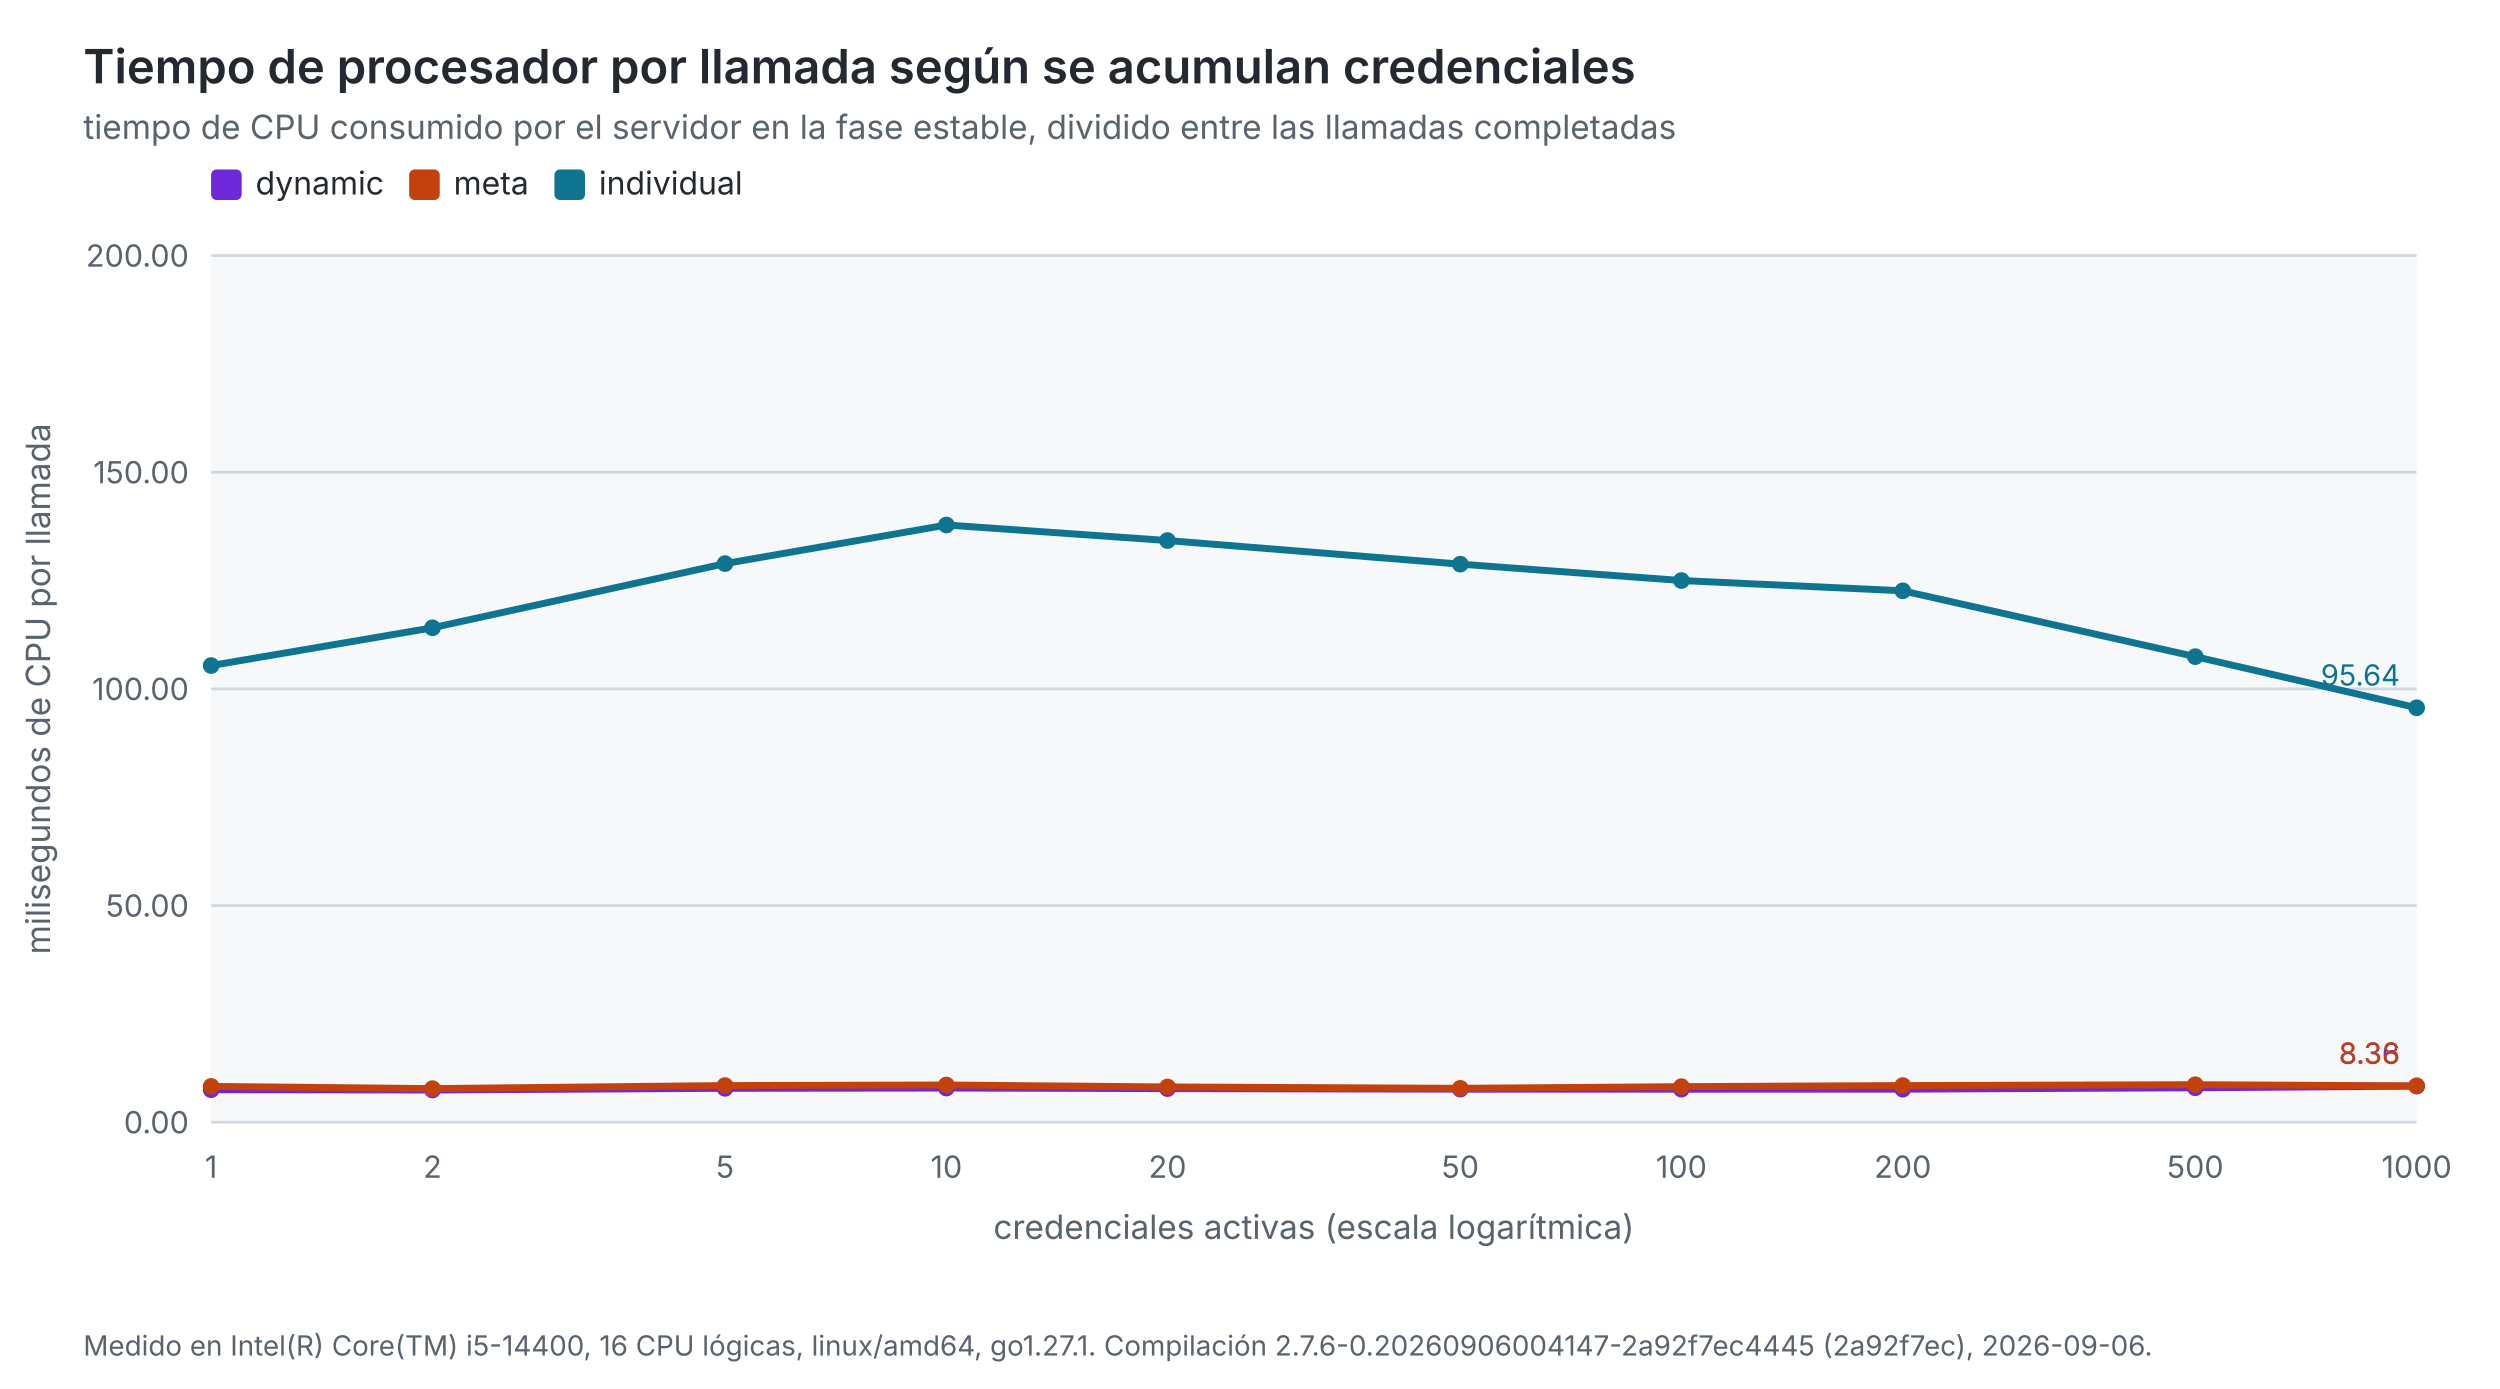
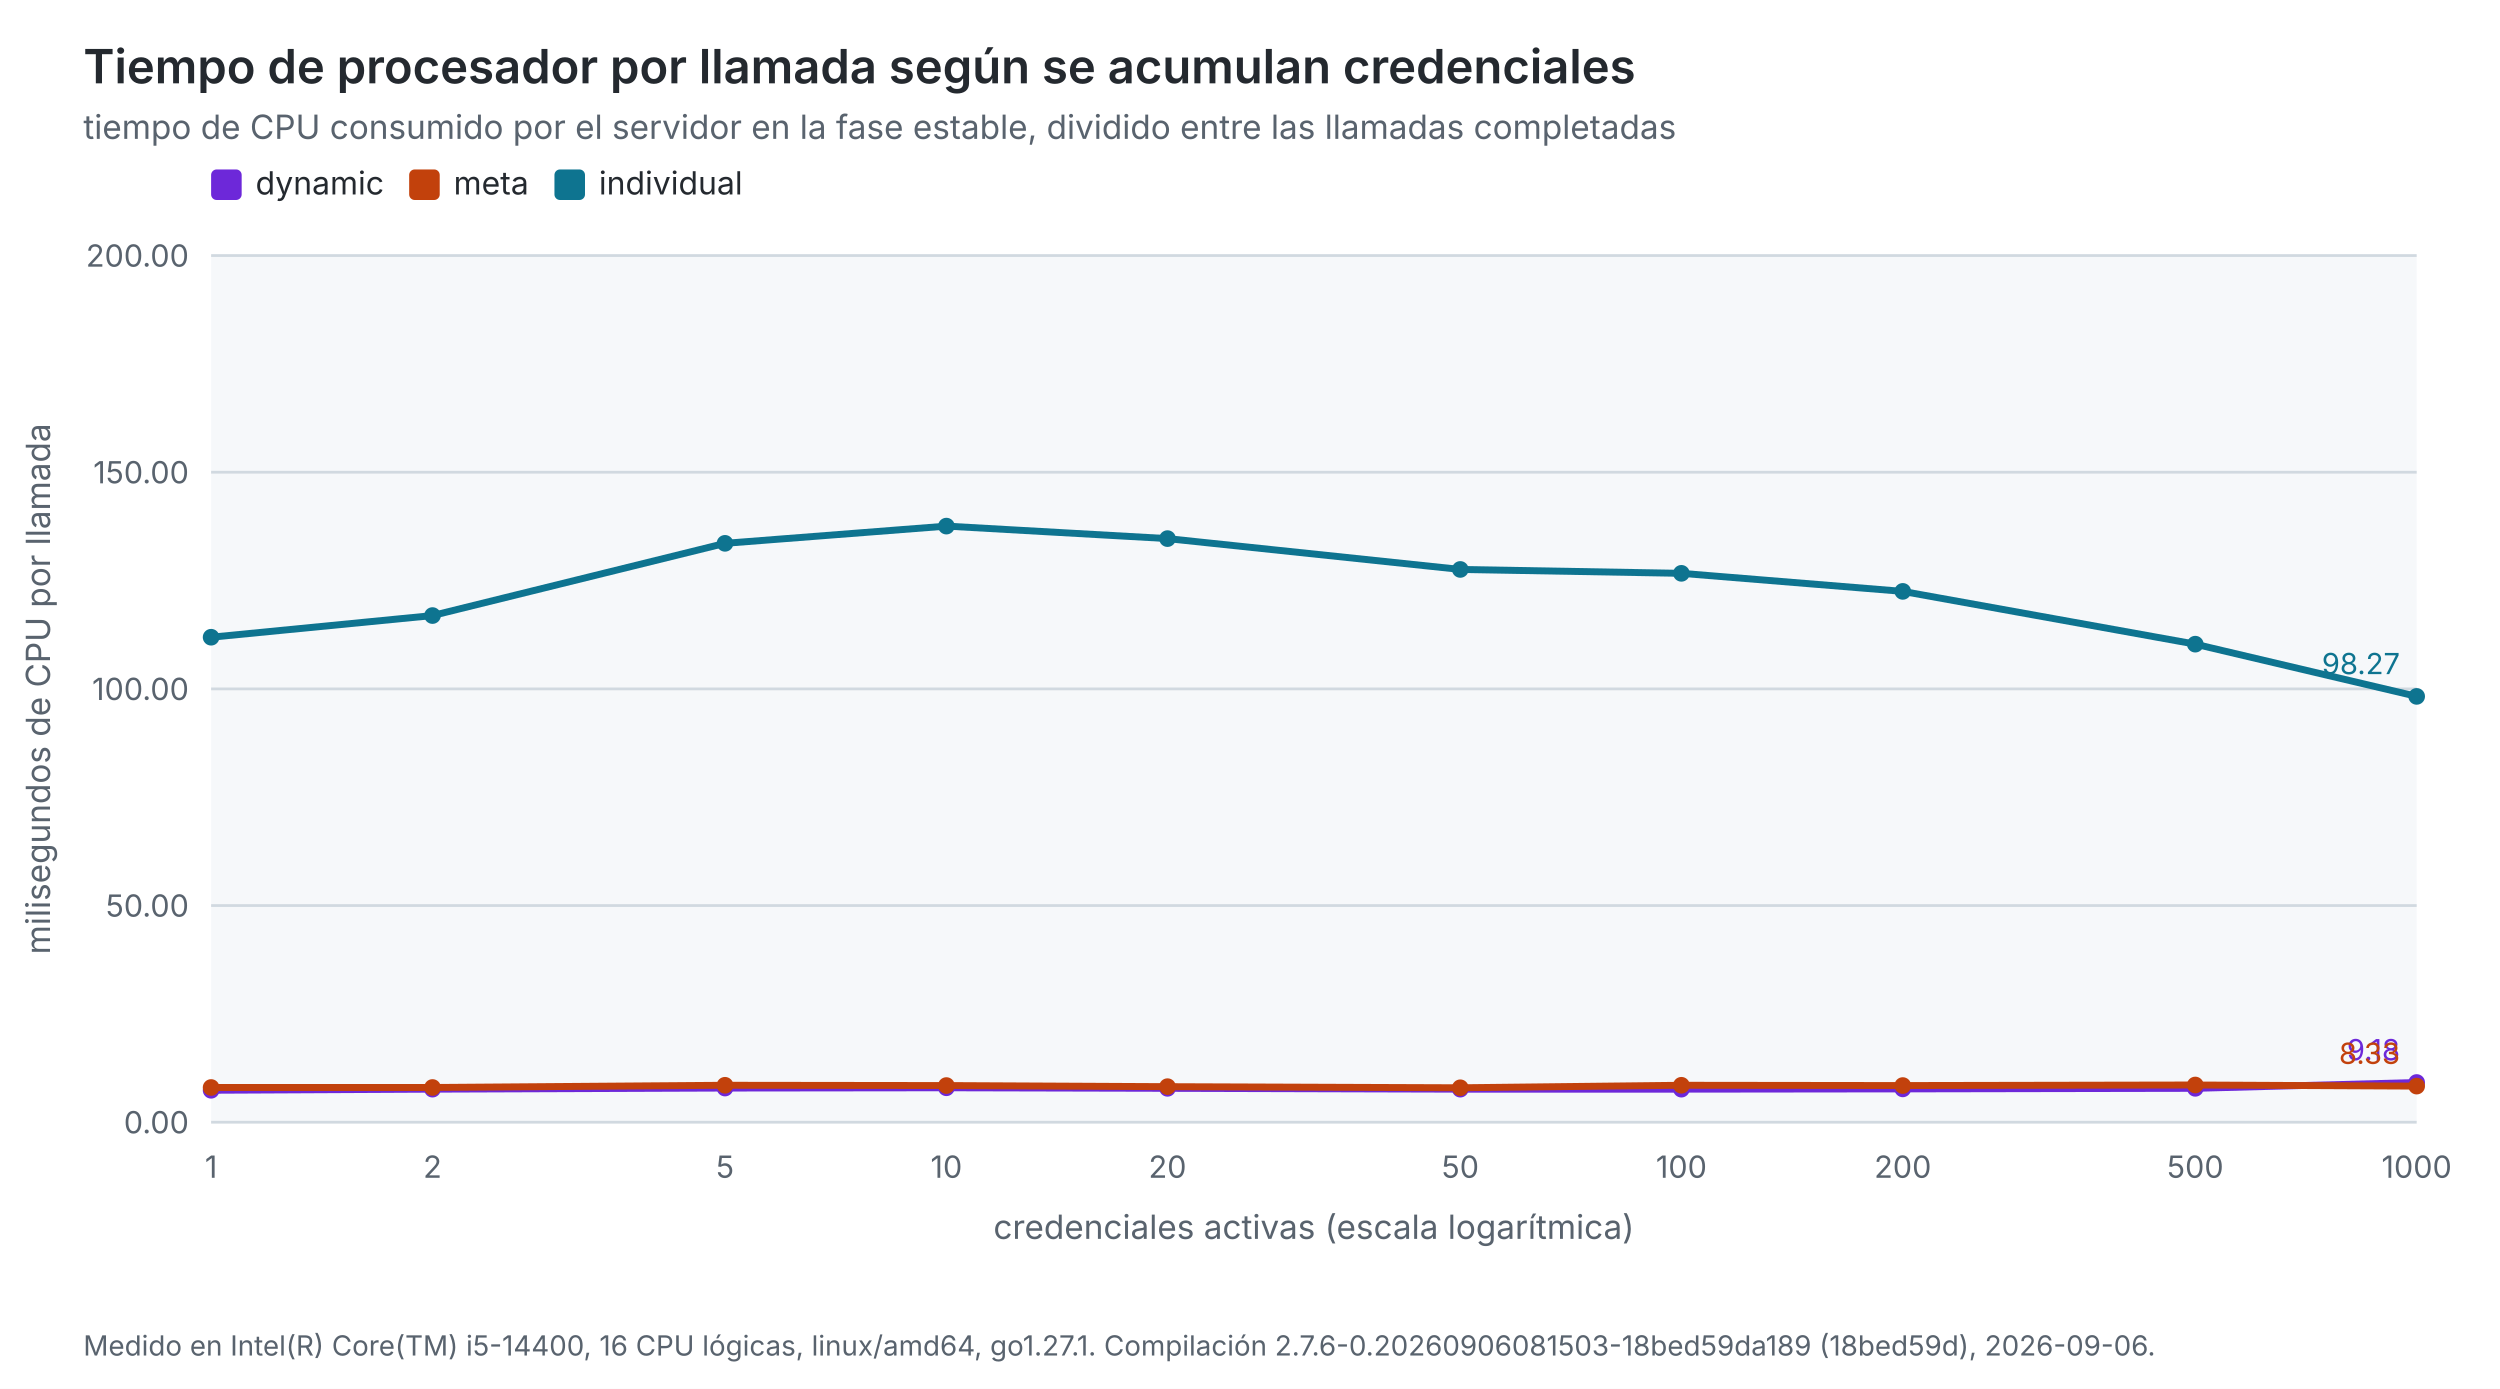
- <svg xmlns="http://www.w3.org/2000/svg" viewBox="0 0 900 500" width="900" height="500" role="img" aria-label="Tiempo de procesador por llamada según se acumulan credenciales. tiempo de CPU consumido por el servidor en la fase estable, dividido entre las llamadas completadas. Medido en Intel(R) Core(TM) i5-14400, 16 CPU lógicas, linux/amd64, go1.27.1. Compilación 2.7.6-0.20260906004147-2a92f7ec4445 (2a92f7ec), 2026-09-06.">
+ <svg xmlns="http://www.w3.org/2000/svg" viewBox="0 0 900 500" width="900" height="500" role="img" aria-label="Tiempo de procesador por llamada según se acumulan credenciales. tiempo de CPU consumido por el servidor en la fase estable, dividido entre las llamadas completadas. Medido en Intel(R) Core(TM) i5-14400, 16 CPU lógicas, linux/amd64, go1.27.1. Compilación 2.7.6-0.20260906081503-18bed59da189 (18bed59d), 2026-09-06.">
  <rect width="900" height="500" fill="#ffffff" />
  <text x="30" y="30" font-family="ui-sans-serif,system-ui,-apple-system,Segoe UI,sans-serif" font-size="17" font-weight="600" fill="#24292f">Tiempo de procesador por llamada según se acumulan credenciales</text>
  <text x="30" y="50" font-family="ui-sans-serif,system-ui,-apple-system,Segoe UI,sans-serif" font-size="12" fill="#59636e">tiempo de CPU consumido por el servidor en la fase estable, dividido entre las llamadas completadas</text>
  <rect x="76" y="92" width="794" height="312" fill="#f6f8fa" />
  <rect x="76.0" y="61.0" width="11" height="11" rx="2" fill="#6d28d9" />
  <text x="92.0" y="70.0" font-family="ui-sans-serif,system-ui,-apple-system,Segoe UI,sans-serif" font-size="11.5" fill="#24292f">dynamic</text>
  <rect x="147.3" y="61.0" width="11" height="11" rx="2" fill="#c2410c" />
  <text x="163.3" y="70.0" font-family="ui-sans-serif,system-ui,-apple-system,Segoe UI,sans-serif" font-size="11.5" fill="#24292f">meta</text>
  <rect x="199.6" y="61.0" width="11" height="11" rx="2" fill="#0e7490" />
  <text x="215.6" y="70.0" font-family="ui-sans-serif,system-ui,-apple-system,Segoe UI,sans-serif" font-size="11.5" fill="#24292f">individual</text>
  <line x1="76" y1="404.0" x2="870" y2="404.0" stroke="#d1d9e0" stroke-width="1" />
  <text x="68" y="408.0" font-family="ui-sans-serif,system-ui,-apple-system,Segoe UI,sans-serif" font-size="11" text-anchor="end" fill="#59636e">0.00</text>
  <line x1="76" y1="326.0" x2="870" y2="326.0" stroke="#d1d9e0" stroke-width="1" />
  <text x="68" y="330.0" font-family="ui-sans-serif,system-ui,-apple-system,Segoe UI,sans-serif" font-size="11" text-anchor="end" fill="#59636e">50.00</text>
  <line x1="76" y1="248.0" x2="870" y2="248.0" stroke="#d1d9e0" stroke-width="1" />
  <text x="68" y="252.0" font-family="ui-sans-serif,system-ui,-apple-system,Segoe UI,sans-serif" font-size="11" text-anchor="end" fill="#59636e">100.00</text>
  <line x1="76" y1="170.0" x2="870" y2="170.0" stroke="#d1d9e0" stroke-width="1" />
  <text x="68" y="174.0" font-family="ui-sans-serif,system-ui,-apple-system,Segoe UI,sans-serif" font-size="11" text-anchor="end" fill="#59636e">150.00</text>
  <line x1="76" y1="92.0" x2="870" y2="92.0" stroke="#d1d9e0" stroke-width="1" />
  <text x="68" y="96.0" font-family="ui-sans-serif,system-ui,-apple-system,Segoe UI,sans-serif" font-size="11" text-anchor="end" fill="#59636e">200.00</text>
  <text x="18" y="248.0" font-family="ui-sans-serif,system-ui,-apple-system,Segoe UI,sans-serif" font-size="12" fill="#59636e" text-anchor="middle" transform="rotate(-90 18 248.0)">milisegundos de CPU por llamada</text>
  <text x="473.0" y="446" font-family="ui-sans-serif,system-ui,-apple-system,Segoe UI,sans-serif" font-size="12" text-anchor="middle" fill="#59636e">credenciales activas (escala logarítmica)</text>
-   <text x="30" y="488" font-family="ui-sans-serif,system-ui,-apple-system,Segoe UI,sans-serif" font-size="10" fill="#59636e">Medido en Intel(R) Core(TM) i5-14400, 16 CPU lógicas, linux/amd64, go1.27.1. Compilación 2.7.6-0.20260906004147-2a92f7ec4445 (2a92f7ec), 2026-09-06.</text>
+   <text x="30" y="488" font-family="ui-sans-serif,system-ui,-apple-system,Segoe UI,sans-serif" font-size="10" fill="#59636e">Medido en Intel(R) Core(TM) i5-14400, 16 CPU lógicas, linux/amd64, go1.27.1. Compilación 2.7.6-0.20260906081503-18bed59da189 (18bed59d), 2026-09-06.</text>
  <text x="76.0" y="424" font-family="ui-sans-serif,system-ui,-apple-system,Segoe UI,sans-serif" font-size="11" text-anchor="middle" fill="#59636e">1</text>
  <text x="155.7" y="424" font-family="ui-sans-serif,system-ui,-apple-system,Segoe UI,sans-serif" font-size="11" text-anchor="middle" fill="#59636e">2</text>
  <text x="261.0" y="424" font-family="ui-sans-serif,system-ui,-apple-system,Segoe UI,sans-serif" font-size="11" text-anchor="middle" fill="#59636e">5</text>
  <text x="340.7" y="424" font-family="ui-sans-serif,system-ui,-apple-system,Segoe UI,sans-serif" font-size="11" text-anchor="middle" fill="#59636e">10</text>
  <text x="420.3" y="424" font-family="ui-sans-serif,system-ui,-apple-system,Segoe UI,sans-serif" font-size="11" text-anchor="middle" fill="#59636e">20</text>
  <text x="525.7" y="424" font-family="ui-sans-serif,system-ui,-apple-system,Segoe UI,sans-serif" font-size="11" text-anchor="middle" fill="#59636e">50</text>
  <text x="605.3" y="424" font-family="ui-sans-serif,system-ui,-apple-system,Segoe UI,sans-serif" font-size="11" text-anchor="middle" fill="#59636e">100</text>
  <text x="685.0" y="424" font-family="ui-sans-serif,system-ui,-apple-system,Segoe UI,sans-serif" font-size="11" text-anchor="middle" fill="#59636e">200</text>
  <text x="790.3" y="424" font-family="ui-sans-serif,system-ui,-apple-system,Segoe UI,sans-serif" font-size="11" text-anchor="middle" fill="#59636e">500</text>
  <text x="870.0" y="424" font-family="ui-sans-serif,system-ui,-apple-system,Segoe UI,sans-serif" font-size="11" text-anchor="middle" fill="#59636e">1000</text>
-   <path d="M76.0,392.3L155.7,392.4L261.0,391.8L340.7,391.7L420.3,391.9L525.7,392.1L605.3,392.1L685.0,392.1L790.3,391.6L870.0,391.0" fill="none" stroke="#6d28d9" stroke-width="2.5" stroke-linejoin="round" />
-   <circle cx="76.0" cy="392.3" r="3" fill="#6d28d9" />
-   <circle cx="155.7" cy="392.4" r="3" fill="#6d28d9" />
-   <circle cx="261.0" cy="391.8" r="3" fill="#6d28d9" />
-   <circle cx="340.7" cy="391.7" r="3" fill="#6d28d9" />
-   <circle cx="420.3" cy="391.9" r="3" fill="#6d28d9" />
+   <path d="M76.0,392.5L155.7,392.1L261.0,391.7L340.7,391.6L420.3,391.8L525.7,392.1L605.3,392.1L685.0,392.0L790.3,391.8L870.0,389.7" fill="none" stroke="#6d28d9" stroke-width="2.5" stroke-linejoin="round" />
+   <circle cx="76.0" cy="392.5" r="3" fill="#6d28d9" />
+   <circle cx="155.7" cy="392.1" r="3" fill="#6d28d9" />
+   <circle cx="261.0" cy="391.7" r="3" fill="#6d28d9" />
+   <circle cx="340.7" cy="391.6" r="3" fill="#6d28d9" />
+   <circle cx="420.3" cy="391.8" r="3" fill="#6d28d9" />
  <circle cx="525.7" cy="392.1" r="3" fill="#6d28d9" />
  <circle cx="605.3" cy="392.1" r="3" fill="#6d28d9" />
-   <circle cx="685.0" cy="392.1" r="3" fill="#6d28d9" />
-   <circle cx="790.3" cy="391.6" r="3" fill="#6d28d9" />
-   <circle cx="870.0" cy="391.0" r="3" fill="#6d28d9" />
-   <text x="864.0" y="383.0" font-family="ui-sans-serif,system-ui,-apple-system,Segoe UI,sans-serif" font-size="10.5" text-anchor="end" fill="#6d28d9">8.36</text>
-   <path d="M76.0,391.1L155.7,391.9L261.0,390.8L340.7,390.6L420.3,391.3L525.7,391.8L605.3,391.2L685.0,390.8L790.3,390.5L870.0,390.9" fill="none" stroke="#c2410c" stroke-width="2.5" stroke-linejoin="round" />
-   <circle cx="76.0" cy="391.1" r="3" fill="#c2410c" />
-   <circle cx="155.7" cy="391.9" r="3" fill="#c2410c" />
-   <circle cx="261.0" cy="390.8" r="3" fill="#c2410c" />
-   <circle cx="340.7" cy="390.6" r="3" fill="#c2410c" />
-   <circle cx="420.3" cy="391.3" r="3" fill="#c2410c" />
-   <circle cx="525.7" cy="391.8" r="3" fill="#c2410c" />
-   <circle cx="605.3" cy="391.2" r="3" fill="#c2410c" />
+   <circle cx="685.0" cy="392.0" r="3" fill="#6d28d9" />
+   <circle cx="790.3" cy="391.8" r="3" fill="#6d28d9" />
+   <circle cx="870.0" cy="389.7" r="3" fill="#6d28d9" />
+   <text x="864.0" y="381.7" font-family="ui-sans-serif,system-ui,-apple-system,Segoe UI,sans-serif" font-size="10.5" text-anchor="end" fill="#6d28d9">9.18</text>
+   <path d="M76.0,391.5L155.7,391.5L261.0,390.7L340.7,390.8L420.3,391.2L525.7,391.6L605.3,390.7L685.0,390.8L790.3,390.6L870.0,391.0" fill="none" stroke="#c2410c" stroke-width="2.5" stroke-linejoin="round" />
+   <circle cx="76.0" cy="391.5" r="3" fill="#c2410c" />
+   <circle cx="155.7" cy="391.5" r="3" fill="#c2410c" />
+   <circle cx="261.0" cy="390.7" r="3" fill="#c2410c" />
+   <circle cx="340.7" cy="390.8" r="3" fill="#c2410c" />
+   <circle cx="420.3" cy="391.2" r="3" fill="#c2410c" />
+   <circle cx="525.7" cy="391.6" r="3" fill="#c2410c" />
+   <circle cx="605.3" cy="390.7" r="3" fill="#c2410c" />
  <circle cx="685.0" cy="390.8" r="3" fill="#c2410c" />
-   <circle cx="790.3" cy="390.5" r="3" fill="#c2410c" />
-   <circle cx="870.0" cy="390.9" r="3" fill="#c2410c" />
-   <text x="864.0" y="382.9" font-family="ui-sans-serif,system-ui,-apple-system,Segoe UI,sans-serif" font-size="10.5" text-anchor="end" fill="#c2410c">8.38</text>
-   <path d="M76.0,239.6L155.7,226.0L261.0,202.9L340.7,189.0L420.3,194.6L525.7,203.1L605.3,209.0L685.0,212.7L790.3,236.4L870.0,254.8" fill="none" stroke="#0e7490" stroke-width="2.5" stroke-linejoin="round" />
-   <circle cx="76.0" cy="239.6" r="3" fill="#0e7490" />
-   <circle cx="155.7" cy="226.0" r="3" fill="#0e7490" />
-   <circle cx="261.0" cy="202.9" r="3" fill="#0e7490" />
-   <circle cx="340.7" cy="189.0" r="3" fill="#0e7490" />
-   <circle cx="420.3" cy="194.6" r="3" fill="#0e7490" />
-   <circle cx="525.7" cy="203.1" r="3" fill="#0e7490" />
-   <circle cx="605.3" cy="209.0" r="3" fill="#0e7490" />
-   <circle cx="685.0" cy="212.7" r="3" fill="#0e7490" />
-   <circle cx="790.3" cy="236.4" r="3" fill="#0e7490" />
-   <circle cx="870.0" cy="254.8" r="3" fill="#0e7490" />
-   <text x="864.0" y="246.8" font-family="ui-sans-serif,system-ui,-apple-system,Segoe UI,sans-serif" font-size="10.5" text-anchor="end" fill="#0e7490">95.64</text>
+   <circle cx="790.3" cy="390.6" r="3" fill="#c2410c" />
+   <circle cx="870.0" cy="391.0" r="3" fill="#c2410c" />
+   <text x="864.0" y="383.0" font-family="ui-sans-serif,system-ui,-apple-system,Segoe UI,sans-serif" font-size="10.5" text-anchor="end" fill="#c2410c">8.33</text>
+   <path d="M76.0,229.4L155.7,221.6L261.0,195.6L340.7,189.4L420.3,193.9L525.7,205.0L605.3,206.4L685.0,212.9L790.3,231.9L870.0,250.7" fill="none" stroke="#0e7490" stroke-width="2.5" stroke-linejoin="round" />
+   <circle cx="76.0" cy="229.4" r="3" fill="#0e7490" />
+   <circle cx="155.7" cy="221.6" r="3" fill="#0e7490" />
+   <circle cx="261.0" cy="195.6" r="3" fill="#0e7490" />
+   <circle cx="340.7" cy="189.4" r="3" fill="#0e7490" />
+   <circle cx="420.3" cy="193.9" r="3" fill="#0e7490" />
+   <circle cx="525.7" cy="205.0" r="3" fill="#0e7490" />
+   <circle cx="605.3" cy="206.4" r="3" fill="#0e7490" />
+   <circle cx="685.0" cy="212.9" r="3" fill="#0e7490" />
+   <circle cx="790.3" cy="231.9" r="3" fill="#0e7490" />
+   <circle cx="870.0" cy="250.7" r="3" fill="#0e7490" />
+   <text x="864.0" y="242.7" font-family="ui-sans-serif,system-ui,-apple-system,Segoe UI,sans-serif" font-size="10.5" text-anchor="end" fill="#0e7490">98.27</text>
</svg>
